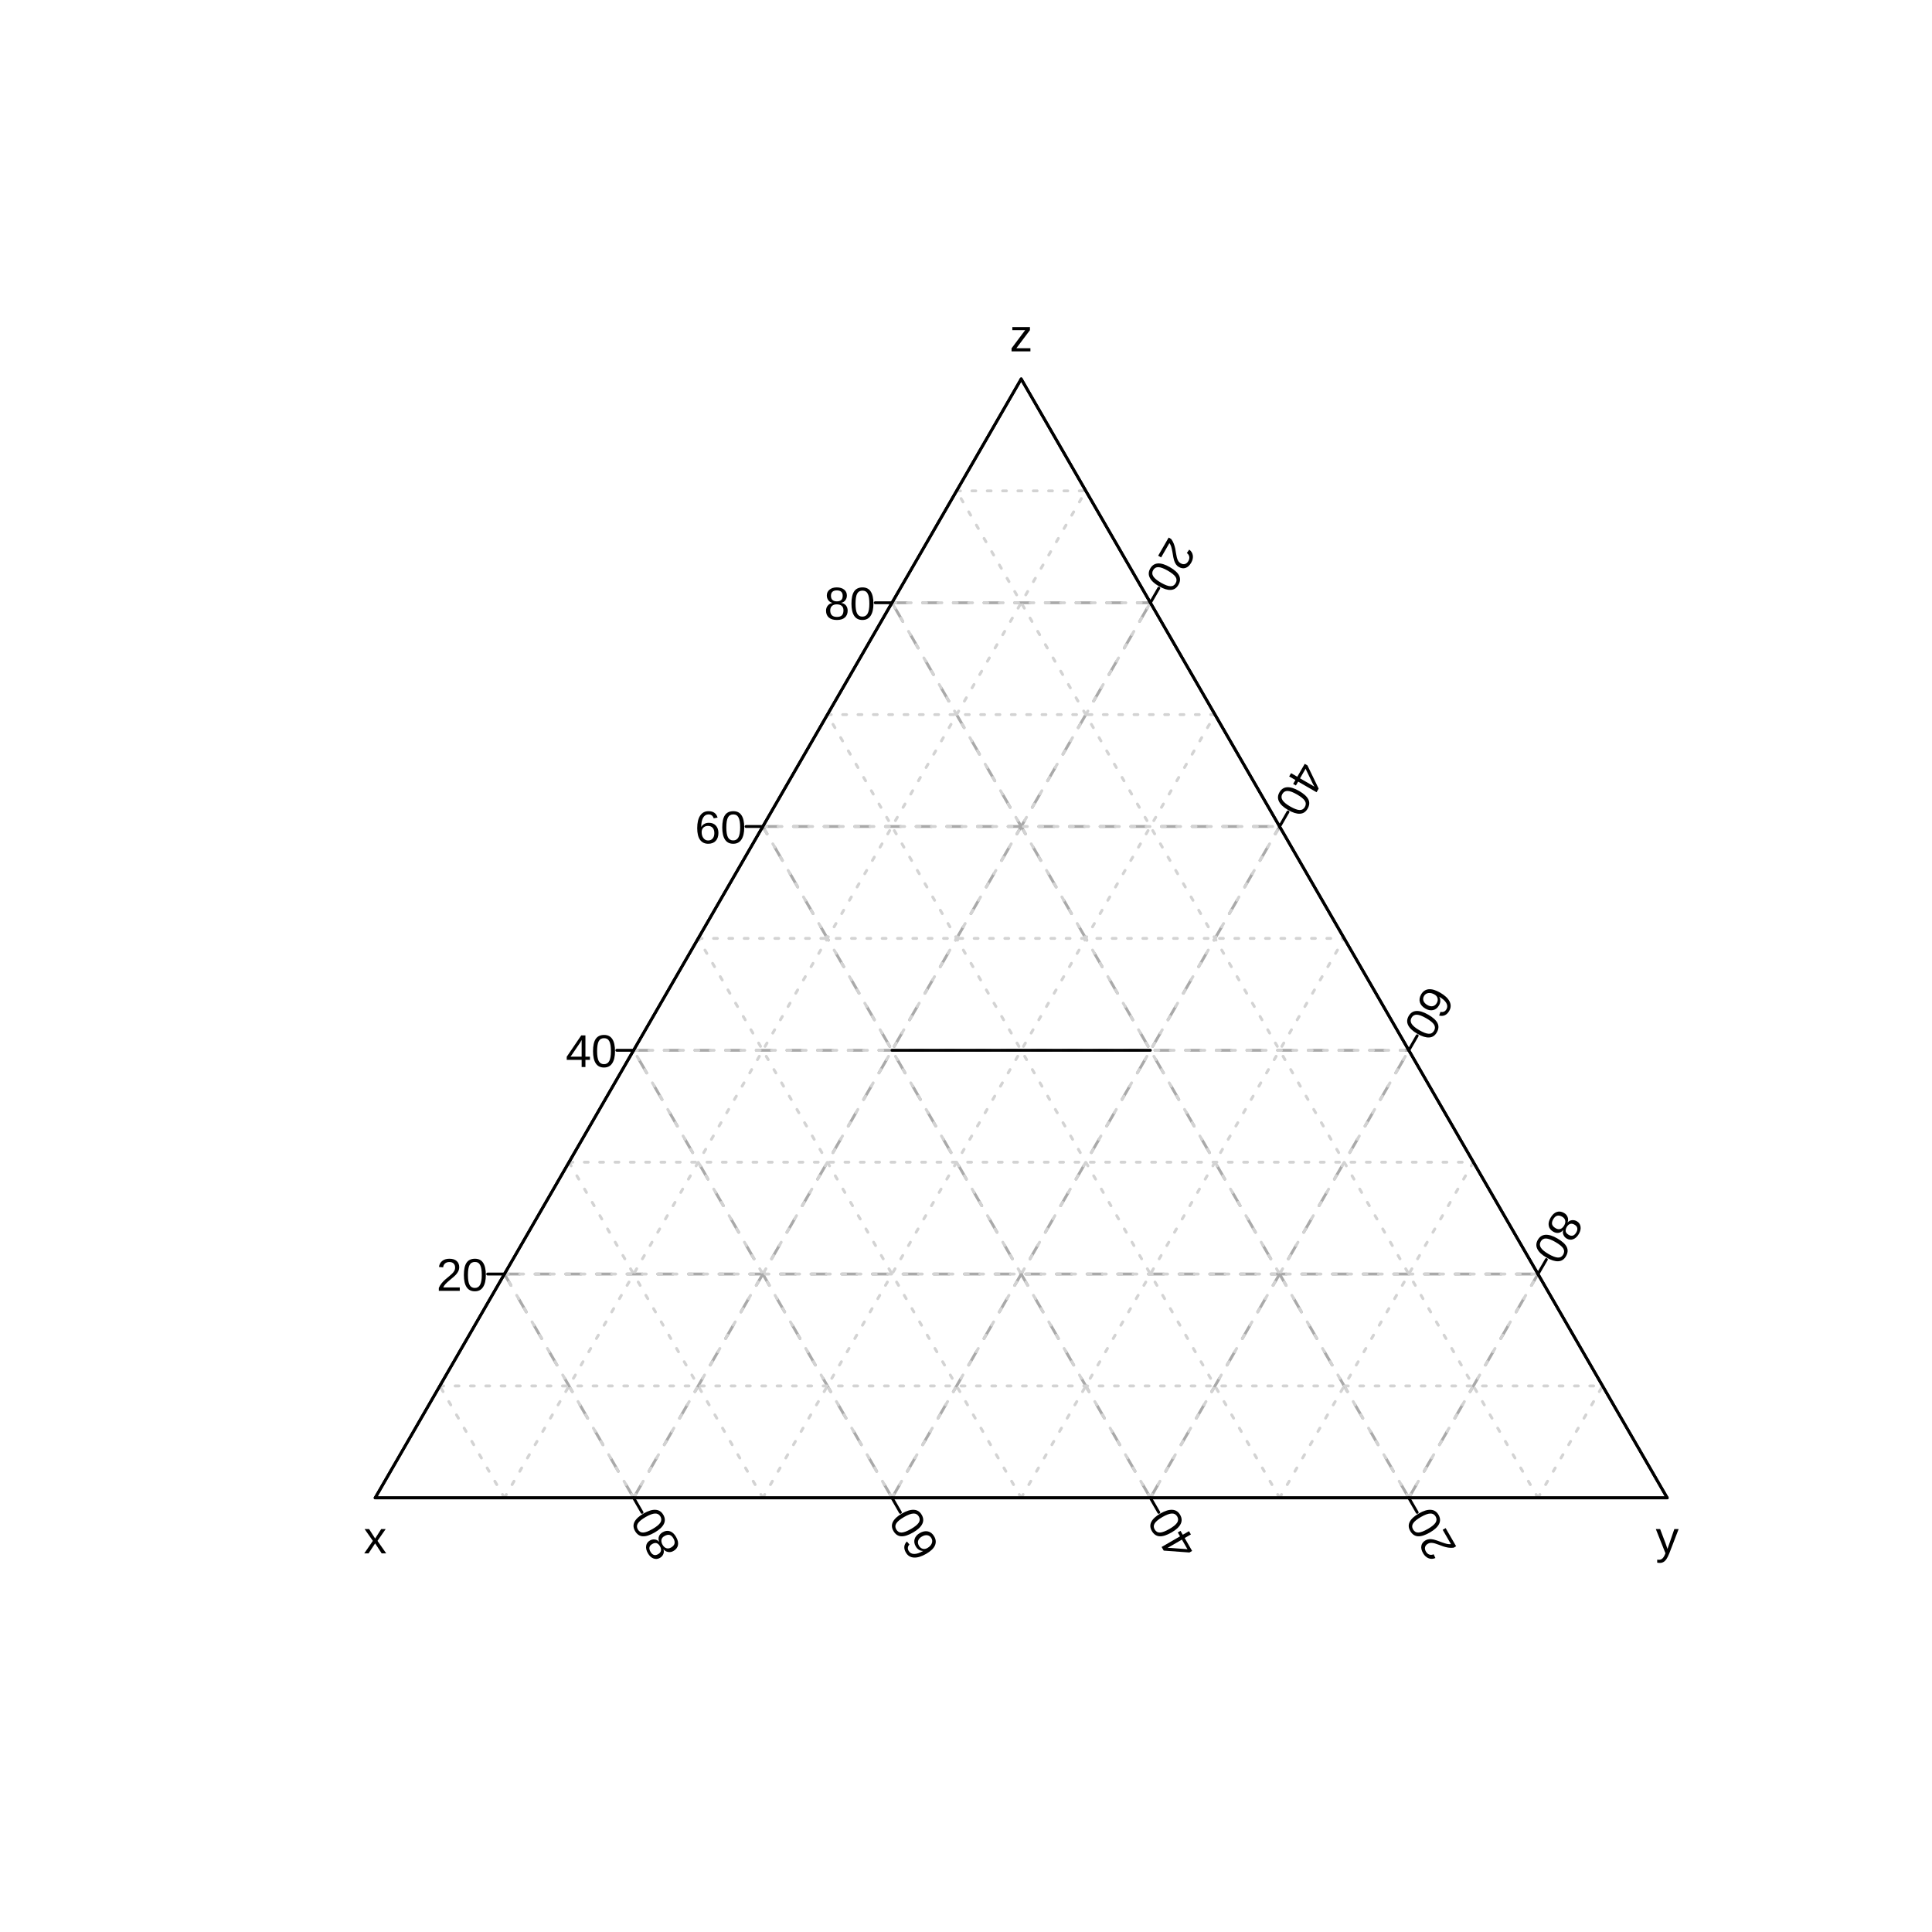
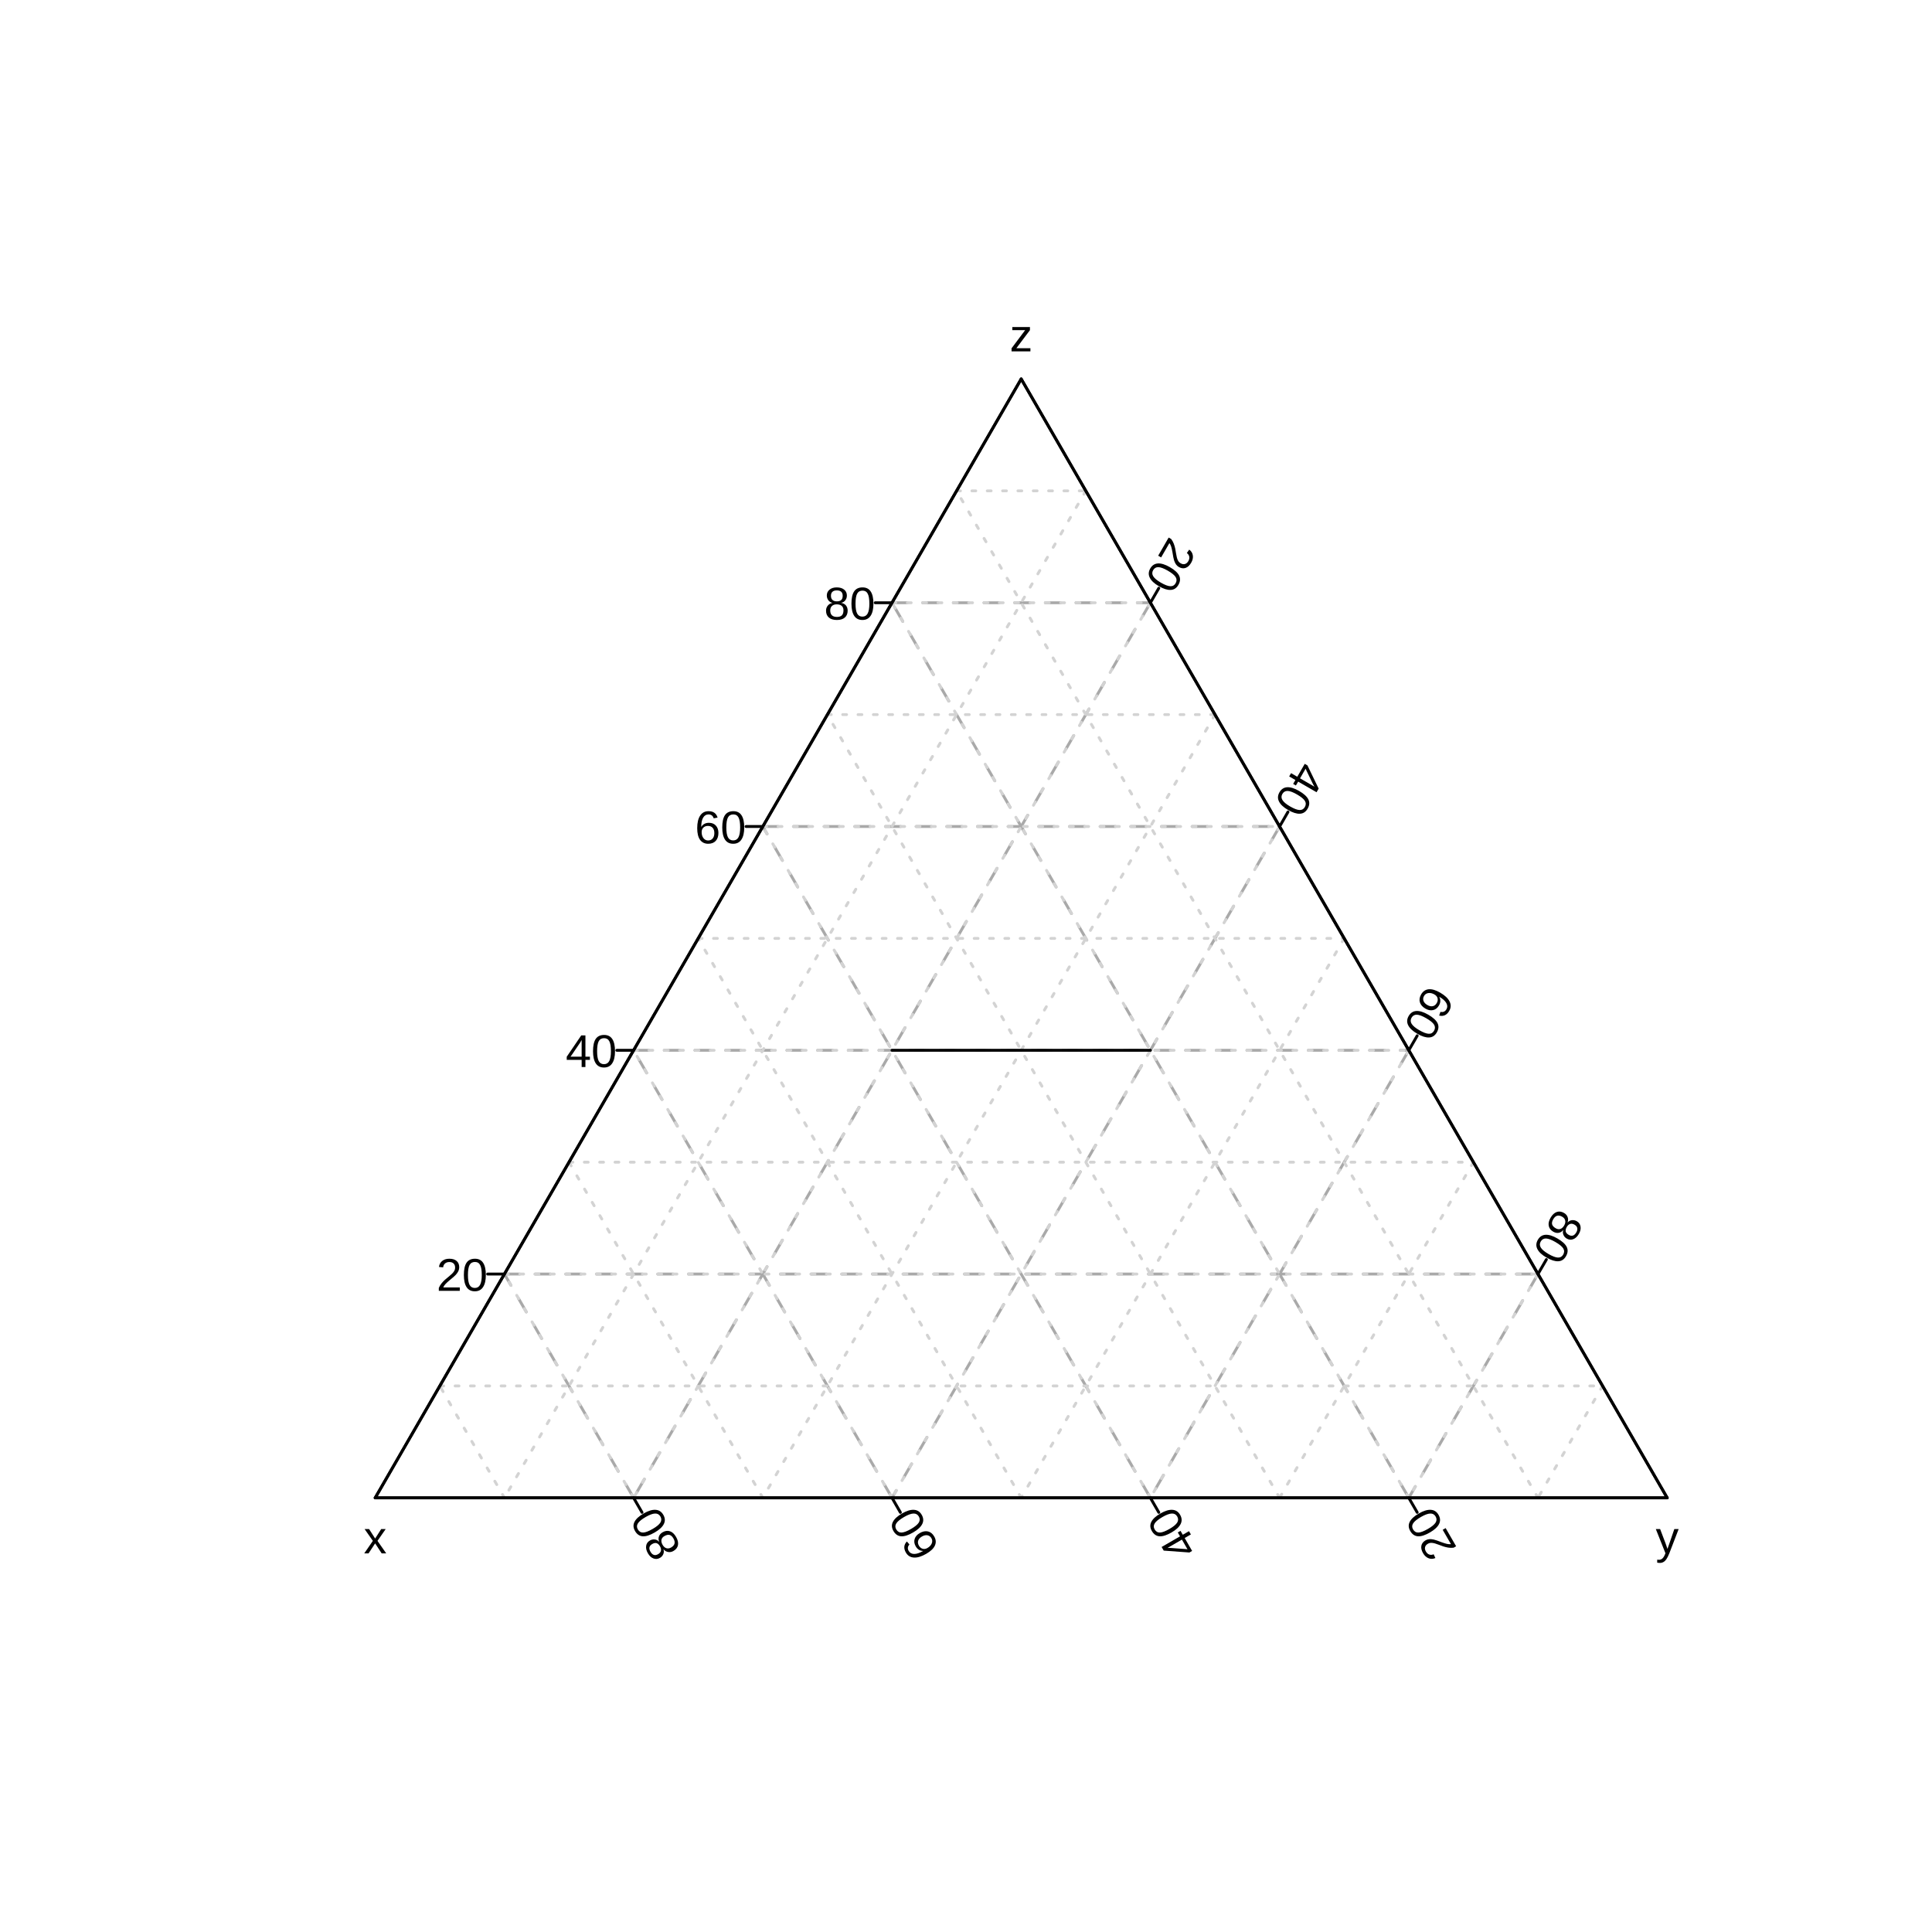
<svg xmlns="http://www.w3.org/2000/svg" class="svglite" width="504.00pt" height="504.00pt" viewBox="0 0 504.00 504.00">
  <defs>
    <style type="text/css">
    .svglite line, .svglite polyline, .svglite polygon, .svglite path, .svglite rect, .svglite circle {
      fill: none;
      stroke: #000000;
      stroke-linecap: round;
      stroke-linejoin: round;
      stroke-miterlimit: 10.00;
    }
    .svglite text {
      white-space: pre;
    }
  </style>
  </defs>
  <rect width="100%" height="100%" style="stroke: none; fill: #FFFFFF;" />
  <defs>
    <clipPath id="cpMC4wMHw1MDQuMDB8MC4wMHw1MDQuMDA=">
      <rect x="0.00" y="0.00" width="504.00" height="504.00" />
    </clipPath>
  </defs>
  <g clip-path="url(#cpMC4wMHw1MDQuMDB8MC4wMHw1MDQuMDA=)">
</g>
  <defs>
    <clipPath id="cpODAuNjR8NDUyLjE2fDU5LjA0fDQzMC41Ng==">
      <rect x="80.64" y="59.04" width="371.52" height="371.52" />
    </clipPath>
  </defs>
  <g clip-path="url(#cpODAuNjR8NDUyLjE2fDU5LjA0fDQzMC41Ng==)">
    <line x1="367.51" y1="390.74" x2="232.70" y2="157.24" style="stroke-width: 0.75; stroke: #A9A9A9; stroke-dasharray: 4.00,4.00;" />
-     <line x1="367.51" y1="390.74" x2="401.21" y2="332.36" style="stroke-width: 0.75; stroke: #A9A9A9; stroke-dasharray: 4.00,4.00;" />
+     <line x1="300.10" y1="157.24" x2="165.29" y2="390.74" style="stroke-width: 0.75; stroke: #A9A9A9; stroke-dasharray: 4.00,4.00;" />
    <line x1="131.59" y1="332.36" x2="401.21" y2="332.36" style="stroke-width: 0.75; stroke: #A9A9A9; stroke-dasharray: 4.00,4.00;" />
    <line x1="300.10" y1="390.74" x2="198.99" y2="215.61" style="stroke-width: 0.75; stroke: #A9A9A9; stroke-dasharray: 4.00,4.00;" />
-     <line x1="300.10" y1="390.74" x2="367.51" y2="273.99" style="stroke-width: 0.75; stroke: #A9A9A9; stroke-dasharray: 4.00,4.00;" />
+     <line x1="333.81" y1="215.61" x2="232.70" y2="390.74" style="stroke-width: 0.75; stroke: #A9A9A9; stroke-dasharray: 4.00,4.00;" />
    <line x1="165.29" y1="273.99" x2="367.51" y2="273.99" style="stroke-width: 0.75; stroke: #A9A9A9; stroke-dasharray: 4.00,4.00;" />
    <line x1="232.70" y1="390.74" x2="165.29" y2="273.99" style="stroke-width: 0.75; stroke: #A9A9A9; stroke-dasharray: 4.00,4.00;" />
-     <line x1="232.70" y1="390.74" x2="333.81" y2="215.61" style="stroke-width: 0.75; stroke: #A9A9A9; stroke-dasharray: 4.00,4.00;" />
+     <line x1="367.51" y1="273.99" x2="300.10" y2="390.74" style="stroke-width: 0.75; stroke: #A9A9A9; stroke-dasharray: 4.00,4.00;" />
    <line x1="198.99" y1="215.61" x2="333.81" y2="215.61" style="stroke-width: 0.75; stroke: #A9A9A9; stroke-dasharray: 4.00,4.00;" />
    <line x1="165.29" y1="390.74" x2="131.59" y2="332.36" style="stroke-width: 0.75; stroke: #A9A9A9; stroke-dasharray: 4.00,4.00;" />
-     <line x1="165.29" y1="390.74" x2="300.10" y2="157.24" style="stroke-width: 0.75; stroke: #A9A9A9; stroke-dasharray: 4.00,4.00;" />
+     <line x1="401.21" y1="332.36" x2="367.51" y2="390.74" style="stroke-width: 0.75; stroke: #A9A9A9; stroke-dasharray: 4.00,4.00;" />
    <line x1="232.70" y1="157.24" x2="300.10" y2="157.24" style="stroke-width: 0.75; stroke: #A9A9A9; stroke-dasharray: 4.00,4.00;" />
    <line x1="401.21" y1="390.74" x2="249.55" y2="128.05" style="stroke-width: 0.75; stroke: #D3D3D3; stroke-dasharray: 1.00,3.00;" />
-     <line x1="401.21" y1="390.74" x2="418.07" y2="361.55" style="stroke-width: 0.75; stroke: #D3D3D3; stroke-dasharray: 1.00,3.00;" />
+     <line x1="283.25" y1="128.05" x2="131.59" y2="390.74" style="stroke-width: 0.75; stroke: #D3D3D3; stroke-dasharray: 1.00,3.00;" />
    <line x1="114.73" y1="361.55" x2="418.07" y2="361.55" style="stroke-width: 0.75; stroke: #D3D3D3; stroke-dasharray: 1.00,3.00;" />
    <line x1="367.51" y1="390.74" x2="232.70" y2="157.24" style="stroke-width: 0.75; stroke: #D3D3D3; stroke-dasharray: 1.00,3.00;" />
-     <line x1="367.51" y1="390.74" x2="401.21" y2="332.36" style="stroke-width: 0.75; stroke: #D3D3D3; stroke-dasharray: 1.00,3.00;" />
+     <line x1="300.10" y1="157.24" x2="165.29" y2="390.74" style="stroke-width: 0.75; stroke: #D3D3D3; stroke-dasharray: 1.00,3.00;" />
    <line x1="131.59" y1="332.36" x2="401.21" y2="332.36" style="stroke-width: 0.75; stroke: #D3D3D3; stroke-dasharray: 1.00,3.00;" />
    <line x1="333.81" y1="390.74" x2="215.84" y2="186.42" style="stroke-width: 0.75; stroke: #D3D3D3; stroke-dasharray: 1.00,3.00;" />
-     <line x1="333.81" y1="390.74" x2="384.36" y2="303.18" style="stroke-width: 0.75; stroke: #D3D3D3; stroke-dasharray: 1.00,3.00;" />
+     <line x1="316.96" y1="186.42" x2="198.99" y2="390.74" style="stroke-width: 0.75; stroke: #D3D3D3; stroke-dasharray: 1.00,3.00;" />
    <line x1="148.44" y1="303.18" x2="384.36" y2="303.18" style="stroke-width: 0.75; stroke: #D3D3D3; stroke-dasharray: 1.00,3.00;" />
    <line x1="300.10" y1="390.74" x2="198.99" y2="215.61" style="stroke-width: 0.75; stroke: #D3D3D3; stroke-dasharray: 1.00,3.00;" />
-     <line x1="300.10" y1="390.74" x2="367.51" y2="273.99" style="stroke-width: 0.75; stroke: #D3D3D3; stroke-dasharray: 1.00,3.00;" />
+     <line x1="333.81" y1="215.61" x2="232.70" y2="390.74" style="stroke-width: 0.75; stroke: #D3D3D3; stroke-dasharray: 1.00,3.00;" />
    <line x1="165.29" y1="273.99" x2="367.51" y2="273.99" style="stroke-width: 0.75; stroke: #D3D3D3; stroke-dasharray: 1.00,3.00;" />
    <line x1="266.40" y1="390.74" x2="182.14" y2="244.80" style="stroke-width: 0.75; stroke: #D3D3D3; stroke-dasharray: 1.00,3.00;" />
-     <line x1="266.40" y1="390.74" x2="350.66" y2="244.80" style="stroke-width: 0.75; stroke: #D3D3D3; stroke-dasharray: 1.00,3.00;" />
+     <line x1="350.66" y1="244.80" x2="266.40" y2="390.74" style="stroke-width: 0.75; stroke: #D3D3D3; stroke-dasharray: 1.00,3.00;" />
    <line x1="182.14" y1="244.80" x2="350.66" y2="244.80" style="stroke-width: 0.75; stroke: #D3D3D3; stroke-dasharray: 1.00,3.00;" />
    <line x1="232.70" y1="390.74" x2="165.29" y2="273.99" style="stroke-width: 0.75; stroke: #D3D3D3; stroke-dasharray: 1.00,3.00;" />
-     <line x1="232.70" y1="390.74" x2="333.81" y2="215.61" style="stroke-width: 0.75; stroke: #D3D3D3; stroke-dasharray: 1.00,3.00;" />
+     <line x1="367.51" y1="273.99" x2="300.10" y2="390.74" style="stroke-width: 0.75; stroke: #D3D3D3; stroke-dasharray: 1.00,3.00;" />
    <line x1="198.99" y1="215.61" x2="333.81" y2="215.61" style="stroke-width: 0.75; stroke: #D3D3D3; stroke-dasharray: 1.00,3.00;" />
    <line x1="198.99" y1="390.74" x2="148.44" y2="303.18" style="stroke-width: 0.75; stroke: #D3D3D3; stroke-dasharray: 1.00,3.00;" />
-     <line x1="198.99" y1="390.74" x2="316.96" y2="186.42" style="stroke-width: 0.75; stroke: #D3D3D3; stroke-dasharray: 1.00,3.00;" />
+     <line x1="384.36" y1="303.18" x2="333.81" y2="390.74" style="stroke-width: 0.75; stroke: #D3D3D3; stroke-dasharray: 1.00,3.00;" />
    <line x1="215.84" y1="186.42" x2="316.96" y2="186.42" style="stroke-width: 0.75; stroke: #D3D3D3; stroke-dasharray: 1.00,3.00;" />
    <line x1="165.29" y1="390.74" x2="131.59" y2="332.36" style="stroke-width: 0.75; stroke: #D3D3D3; stroke-dasharray: 1.00,3.00;" />
-     <line x1="165.29" y1="390.74" x2="300.10" y2="157.24" style="stroke-width: 0.75; stroke: #D3D3D3; stroke-dasharray: 1.00,3.00;" />
+     <line x1="401.21" y1="332.36" x2="367.51" y2="390.74" style="stroke-width: 0.75; stroke: #D3D3D3; stroke-dasharray: 1.00,3.00;" />
    <line x1="232.70" y1="157.24" x2="300.10" y2="157.24" style="stroke-width: 0.75; stroke: #D3D3D3; stroke-dasharray: 1.00,3.00;" />
    <line x1="131.59" y1="390.74" x2="114.73" y2="361.55" style="stroke-width: 0.75; stroke: #D3D3D3; stroke-dasharray: 1.00,3.00;" />
-     <line x1="131.59" y1="390.74" x2="283.25" y2="128.05" style="stroke-width: 0.75; stroke: #D3D3D3; stroke-dasharray: 1.00,3.00;" />
+     <line x1="418.07" y1="361.55" x2="401.21" y2="390.74" style="stroke-width: 0.75; stroke: #D3D3D3; stroke-dasharray: 1.00,3.00;" />
    <line x1="249.55" y1="128.05" x2="283.25" y2="128.05" style="stroke-width: 0.75; stroke: #D3D3D3; stroke-dasharray: 1.00,3.00;" />
+     <text transform="translate(373.49,392.34) rotate(-120)" text-anchor="end" style="font-size: 12.00px; font-family: &quot;Arial&quot;;" textLength="15.28px" lengthAdjust="spacingAndGlyphs">20</text>
+     <text transform="translate(306.08,392.34) rotate(-120)" text-anchor="end" style="font-size: 12.00px; font-family: &quot;Arial&quot;;" textLength="15.28px" lengthAdjust="spacingAndGlyphs">40</text>
+     <text transform="translate(238.67,392.34) rotate(-120)" text-anchor="end" style="font-size: 12.00px; font-family: &quot;Arial&quot;;" textLength="15.28px" lengthAdjust="spacingAndGlyphs">60</text>
    <text transform="translate(171.26,392.34) rotate(-120)" text-anchor="end" style="font-size: 12.00px; font-family: &quot;Arial&quot;;" textLength="15.28px" lengthAdjust="spacingAndGlyphs">80</text>
-     <text transform="translate(238.67,392.34) rotate(-120)" text-anchor="end" style="font-size: 12.00px; font-family: &quot;Arial&quot;;" textLength="15.28px" lengthAdjust="spacingAndGlyphs">60</text>
-     <text transform="translate(306.08,392.34) rotate(-120)" text-anchor="end" style="font-size: 12.00px; font-family: &quot;Arial&quot;;" textLength="15.28px" lengthAdjust="spacingAndGlyphs">40</text>
-     <text transform="translate(373.49,392.34) rotate(-120)" text-anchor="end" style="font-size: 12.00px; font-family: &quot;Arial&quot;;" textLength="15.28px" lengthAdjust="spacingAndGlyphs">20</text>
    <line x1="97.88" y1="390.74" x2="434.92" y2="390.74" style="stroke-width: 0.75;" />
+     <line x1="367.51" y1="390.74" x2="369.70" y2="394.53" style="stroke-width: 0.75;" />
+     <line x1="300.10" y1="390.74" x2="302.29" y2="394.53" style="stroke-width: 0.75;" />
+     <line x1="232.70" y1="390.74" x2="234.88" y2="394.53" style="stroke-width: 0.75;" />
    <line x1="165.29" y1="390.74" x2="167.48" y2="394.53" style="stroke-width: 0.75;" />
-     <line x1="232.70" y1="390.74" x2="234.88" y2="394.53" style="stroke-width: 0.75;" />
-     <line x1="300.10" y1="390.74" x2="302.29" y2="394.53" style="stroke-width: 0.75;" />
-     <line x1="367.51" y1="390.74" x2="369.70" y2="394.53" style="stroke-width: 0.75;" />
+     <text transform="translate(298.50,151.26) rotate(-240)" text-anchor="end" style="font-size: 12.00px; font-family: &quot;Arial&quot;;" textLength="15.28px" lengthAdjust="spacingAndGlyphs">20</text>
+     <text transform="translate(332.21,209.64) rotate(-240)" text-anchor="end" style="font-size: 12.00px; font-family: &quot;Arial&quot;;" textLength="15.28px" lengthAdjust="spacingAndGlyphs">40</text>
+     <text transform="translate(365.91,268.01) rotate(-240)" text-anchor="end" style="font-size: 12.00px; font-family: &quot;Arial&quot;;" textLength="15.28px" lengthAdjust="spacingAndGlyphs">60</text>
    <text transform="translate(399.61,326.39) rotate(-240)" text-anchor="end" style="font-size: 12.00px; font-family: &quot;Arial&quot;;" textLength="15.28px" lengthAdjust="spacingAndGlyphs">80</text>
-     <text transform="translate(365.91,268.01) rotate(-240)" text-anchor="end" style="font-size: 12.00px; font-family: &quot;Arial&quot;;" textLength="15.28px" lengthAdjust="spacingAndGlyphs">60</text>
-     <text transform="translate(332.21,209.64) rotate(-240)" text-anchor="end" style="font-size: 12.00px; font-family: &quot;Arial&quot;;" textLength="15.28px" lengthAdjust="spacingAndGlyphs">40</text>
-     <text transform="translate(298.50,151.26) rotate(-240)" text-anchor="end" style="font-size: 12.00px; font-family: &quot;Arial&quot;;" textLength="15.28px" lengthAdjust="spacingAndGlyphs">20</text>
    <line x1="434.92" y1="390.74" x2="266.40" y2="98.86" style="stroke-width: 0.75;" />
+     <line x1="300.10" y1="157.24" x2="302.29" y2="153.45" style="stroke-width: 0.75;" />
+     <line x1="333.81" y1="215.61" x2="335.99" y2="211.82" style="stroke-width: 0.75;" />
+     <line x1="367.51" y1="273.99" x2="369.70" y2="270.20" style="stroke-width: 0.75;" />
    <line x1="401.21" y1="332.36" x2="403.40" y2="328.58" style="stroke-width: 0.75;" />
-     <line x1="367.51" y1="273.99" x2="369.70" y2="270.20" style="stroke-width: 0.75;" />
-     <line x1="333.81" y1="215.61" x2="335.99" y2="211.82" style="stroke-width: 0.75;" />
-     <line x1="300.10" y1="157.24" x2="302.29" y2="153.45" style="stroke-width: 0.75;" />
+     <text x="127.21" y="336.74" text-anchor="end" style="font-size: 12.00px; font-family: &quot;Arial&quot;;" textLength="15.28px" lengthAdjust="spacingAndGlyphs">20</text>
+     <text x="160.91" y="278.36" text-anchor="end" style="font-size: 12.00px; font-family: &quot;Arial&quot;;" textLength="15.28px" lengthAdjust="spacingAndGlyphs">40</text>
+     <text x="194.62" y="219.99" text-anchor="end" style="font-size: 12.00px; font-family: &quot;Arial&quot;;" textLength="15.28px" lengthAdjust="spacingAndGlyphs">60</text>
    <text x="228.32" y="161.61" text-anchor="end" style="font-size: 12.00px; font-family: &quot;Arial&quot;;" textLength="15.28px" lengthAdjust="spacingAndGlyphs">80</text>
-     <text x="194.62" y="219.99" text-anchor="end" style="font-size: 12.00px; font-family: &quot;Arial&quot;;" textLength="15.28px" lengthAdjust="spacingAndGlyphs">60</text>
-     <text x="160.91" y="278.36" text-anchor="end" style="font-size: 12.00px; font-family: &quot;Arial&quot;;" textLength="15.28px" lengthAdjust="spacingAndGlyphs">40</text>
-     <text x="127.21" y="336.74" text-anchor="end" style="font-size: 12.00px; font-family: &quot;Arial&quot;;" textLength="15.28px" lengthAdjust="spacingAndGlyphs">20</text>
    <line x1="266.40" y1="98.86" x2="97.88" y2="390.74" style="stroke-width: 0.75;" />
+     <line x1="131.59" y1="332.36" x2="127.21" y2="332.36" style="stroke-width: 0.75;" />
+     <line x1="165.29" y1="273.99" x2="160.91" y2="273.99" style="stroke-width: 0.75;" />
+     <line x1="198.99" y1="215.61" x2="194.62" y2="215.61" style="stroke-width: 0.75;" />
    <line x1="232.70" y1="157.24" x2="228.32" y2="157.24" style="stroke-width: 0.75;" />
-     <line x1="198.99" y1="215.61" x2="194.62" y2="215.61" style="stroke-width: 0.75;" />
-     <line x1="165.29" y1="273.99" x2="160.91" y2="273.99" style="stroke-width: 0.75;" />
-     <line x1="131.59" y1="332.36" x2="127.21" y2="332.36" style="stroke-width: 0.75;" />
    <polygon points="97.88,390.74 266.40,98.86 434.92,390.74 " style="stroke-width: 0.75;" />
    <text x="97.88" y="405.23" text-anchor="middle" style="font-size: 12.00px; font-family: &quot;Arial&quot;;" textLength="7.11px" lengthAdjust="spacingAndGlyphs">x</text>
    <text x="434.92" y="405.23" text-anchor="middle" style="font-size: 12.00px; font-family: &quot;Arial&quot;;" textLength="7.11px" lengthAdjust="spacingAndGlyphs">y</text>
    <text x="266.40" y="91.66" text-anchor="middle" style="font-size: 12.00px; font-family: &quot;Arial&quot;;" textLength="6.30px" lengthAdjust="spacingAndGlyphs">z</text>
    <line x1="232.70" y1="273.99" x2="300.10" y2="273.99" style="stroke-width: 0.75;" />
  </g>
</svg>
